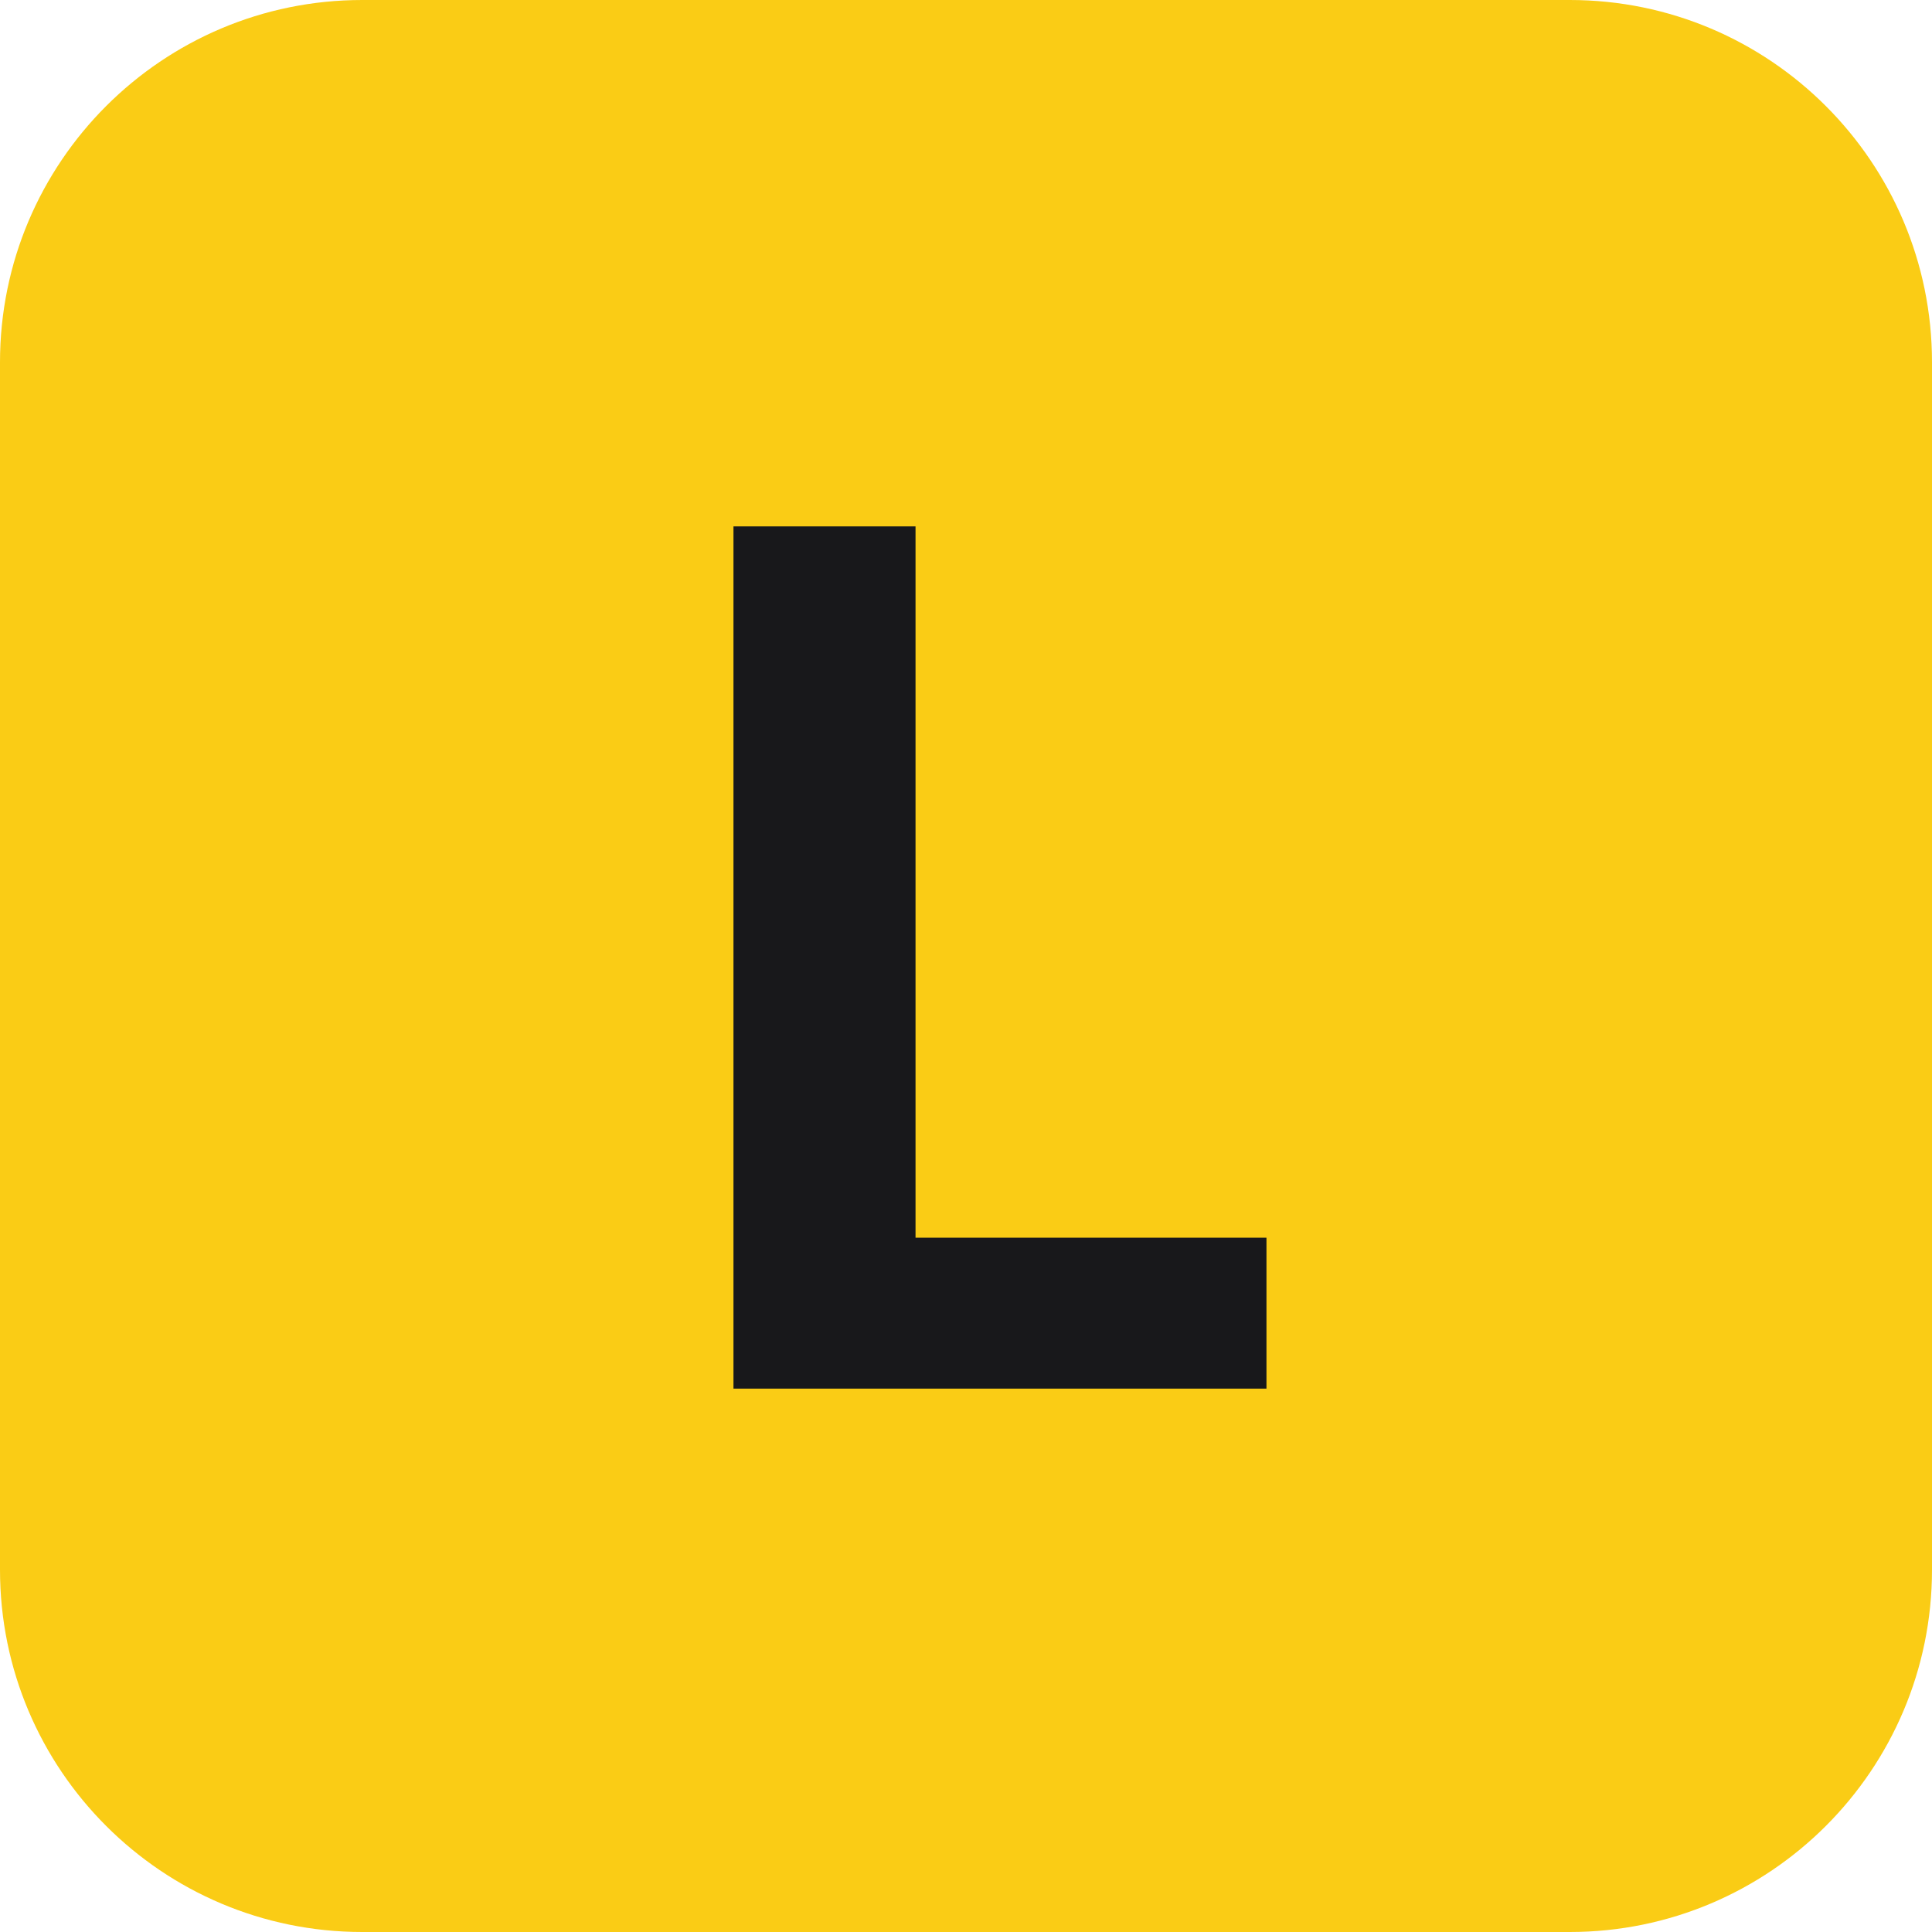
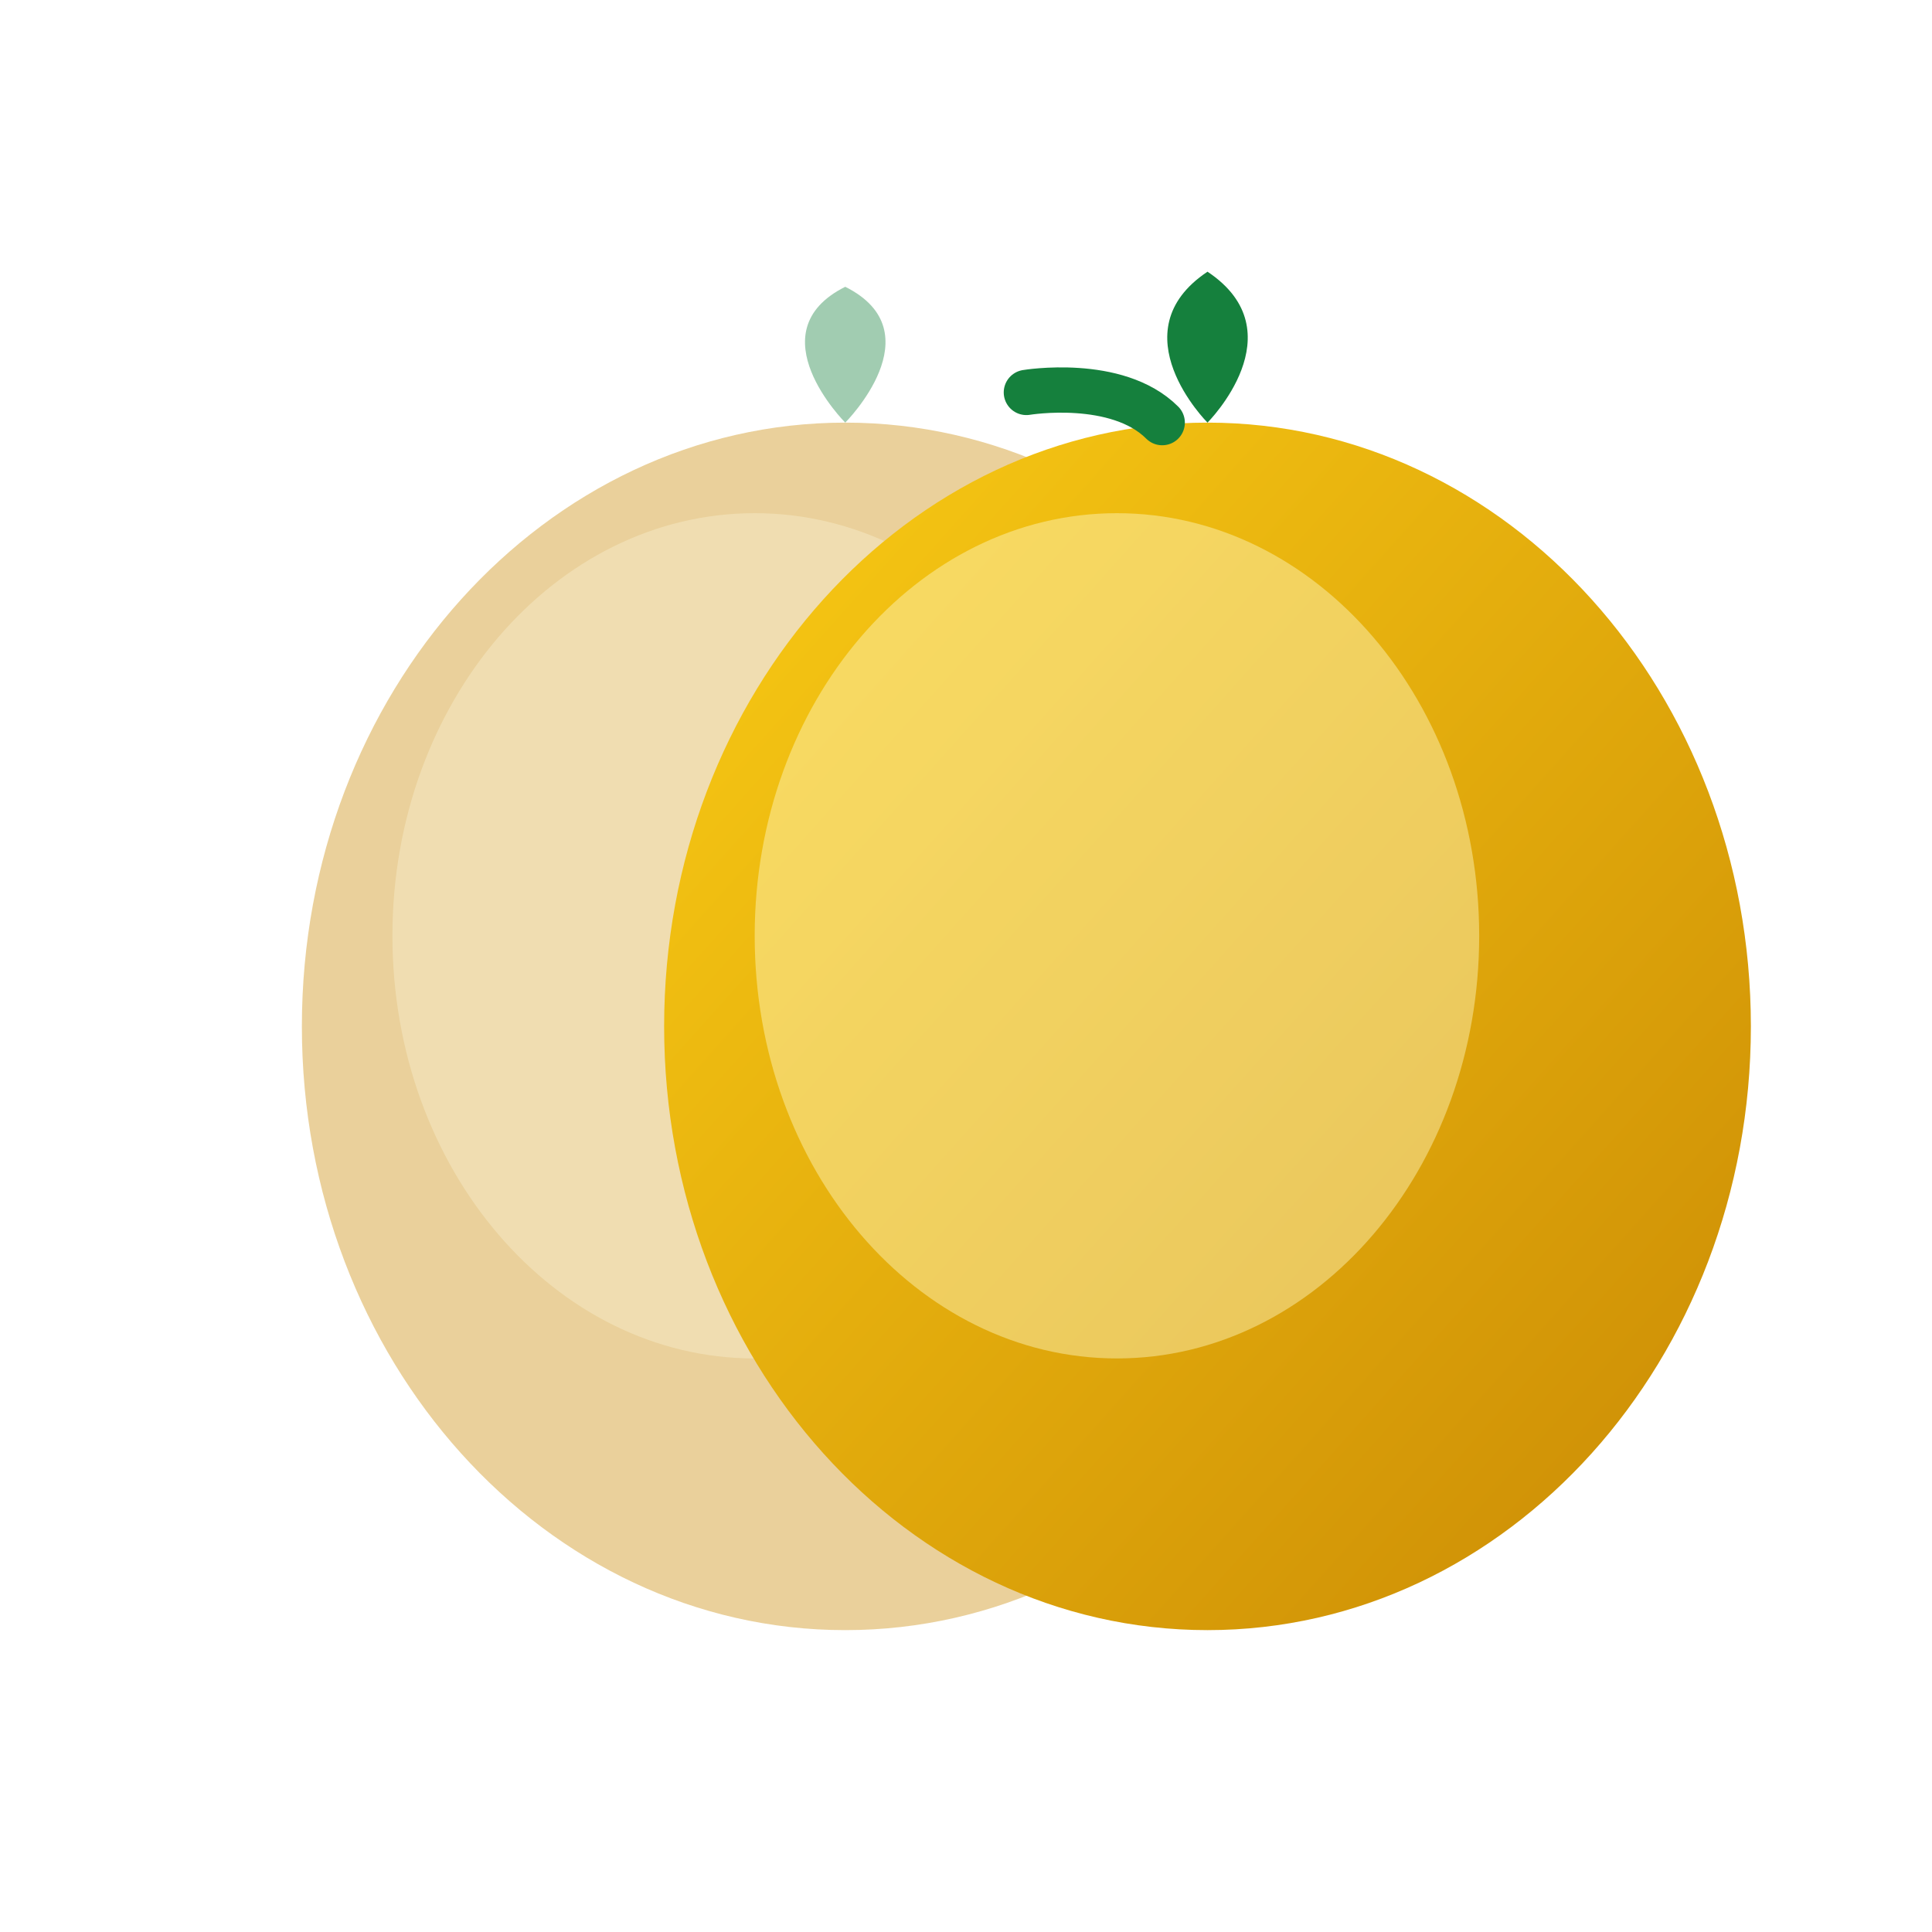
- <svg xmlns="http://www.w3.org/2000/svg" viewBox="0 0 32 32">
-   <rect width="32" height="32" rx="6" fill="#FACC15" />
-   <text x="16" y="23" text-anchor="middle" font-size="20" font-family="sans-serif" font-weight="bold" fill="#18181B">L</text>
+ <svg xmlns="http://www.w3.org/2000/svg" width="64" height="64" viewBox="0 0 64 64">
+   <defs>
+     <linearGradient id="lemon-gradient-fav" x1="0%" y1="0%" x2="100%" y2="100%">
+       <stop offset="0%" stop-color="#FACC15" />
+       <stop offset="100%" stop-color="#CA8A04" />
+     </linearGradient>
+   </defs>
+   <g opacity="0.4" transform="translate(4, 8)">
+     <ellipse cx="24" cy="26" rx="18" ry="20" fill="#CA8A04" />
+     <ellipse cx="21" cy="23" rx="12" ry="14" fill="#FEF9C3" opacity="0.3" />
+     <path d="M24 6C24 6 21 3 24 1.5C27 3 24 6 24 6Z" fill="#15803D" />
+   </g>
+   <g transform="translate(16, 4)">
+     <ellipse cx="24" cy="30" rx="18" ry="20" fill="url(#lemon-gradient-fav)" />
+     <ellipse cx="21" cy="27" rx="12" ry="14" fill="#FEF9C3" opacity="0.45" />
+     <path d="M24 10C24 10 21 7 24 5C27 7 24 10 24 10Z" fill="#15803D" />
+     <path d="M22.5 10C21 8.5 18 9 18 9" stroke="#15803D" stroke-width="1.5" stroke-linecap="round" />
+   </g>
</svg>
